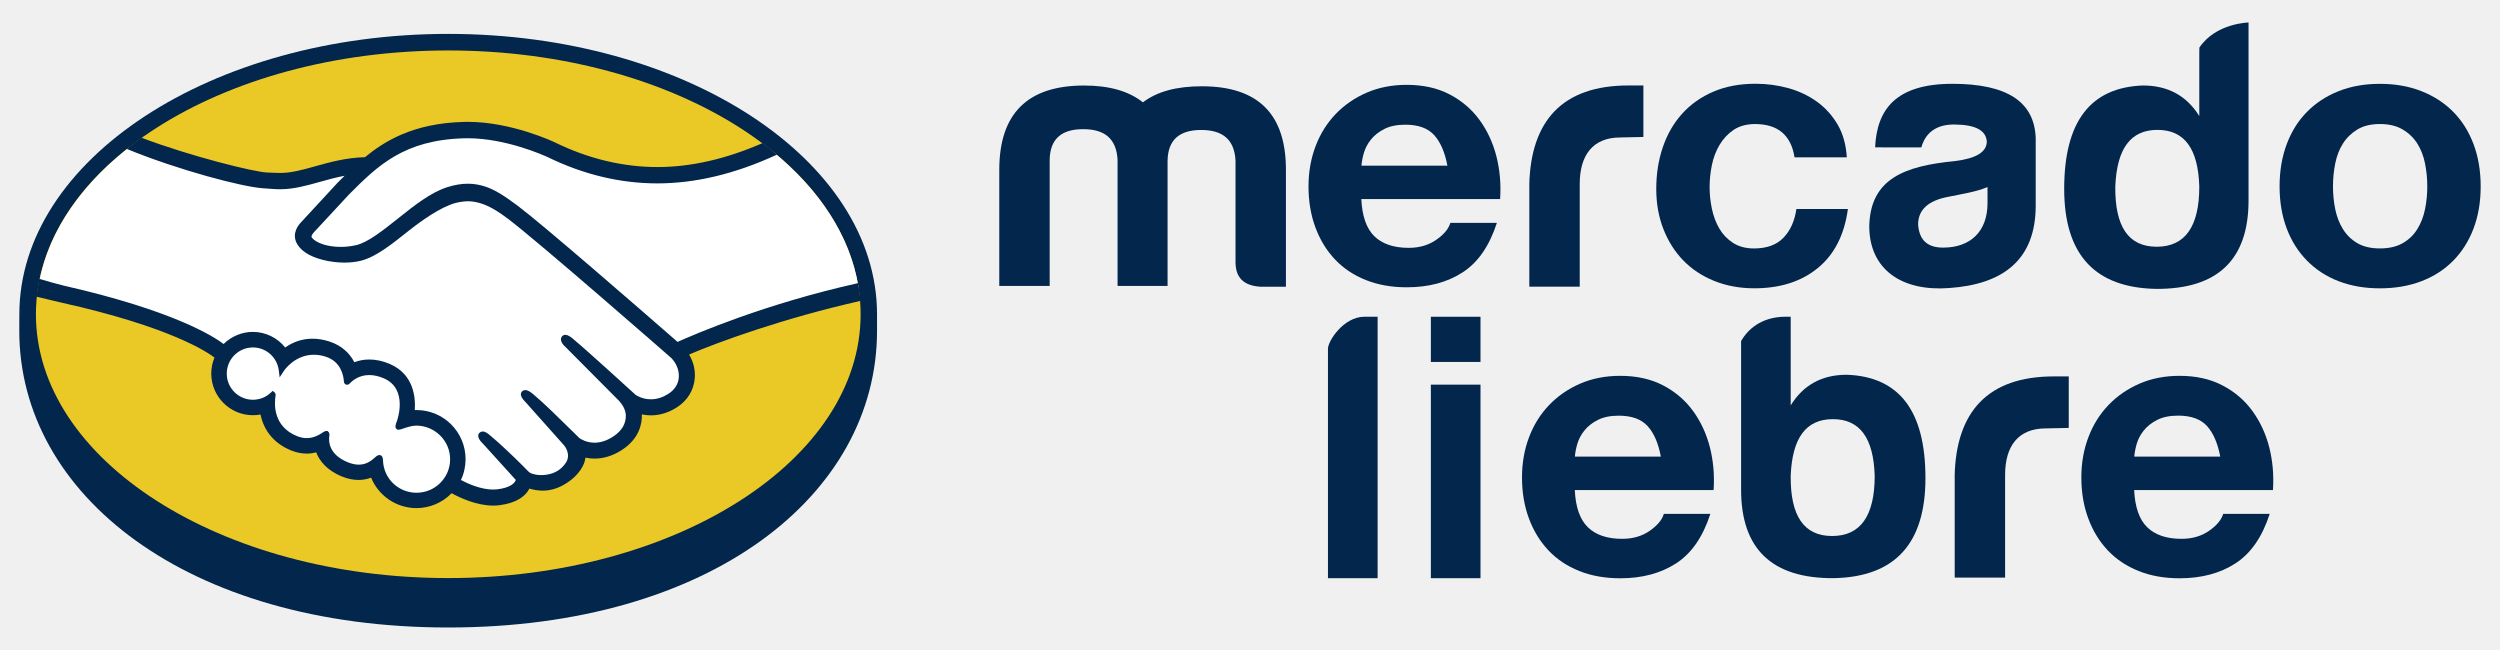
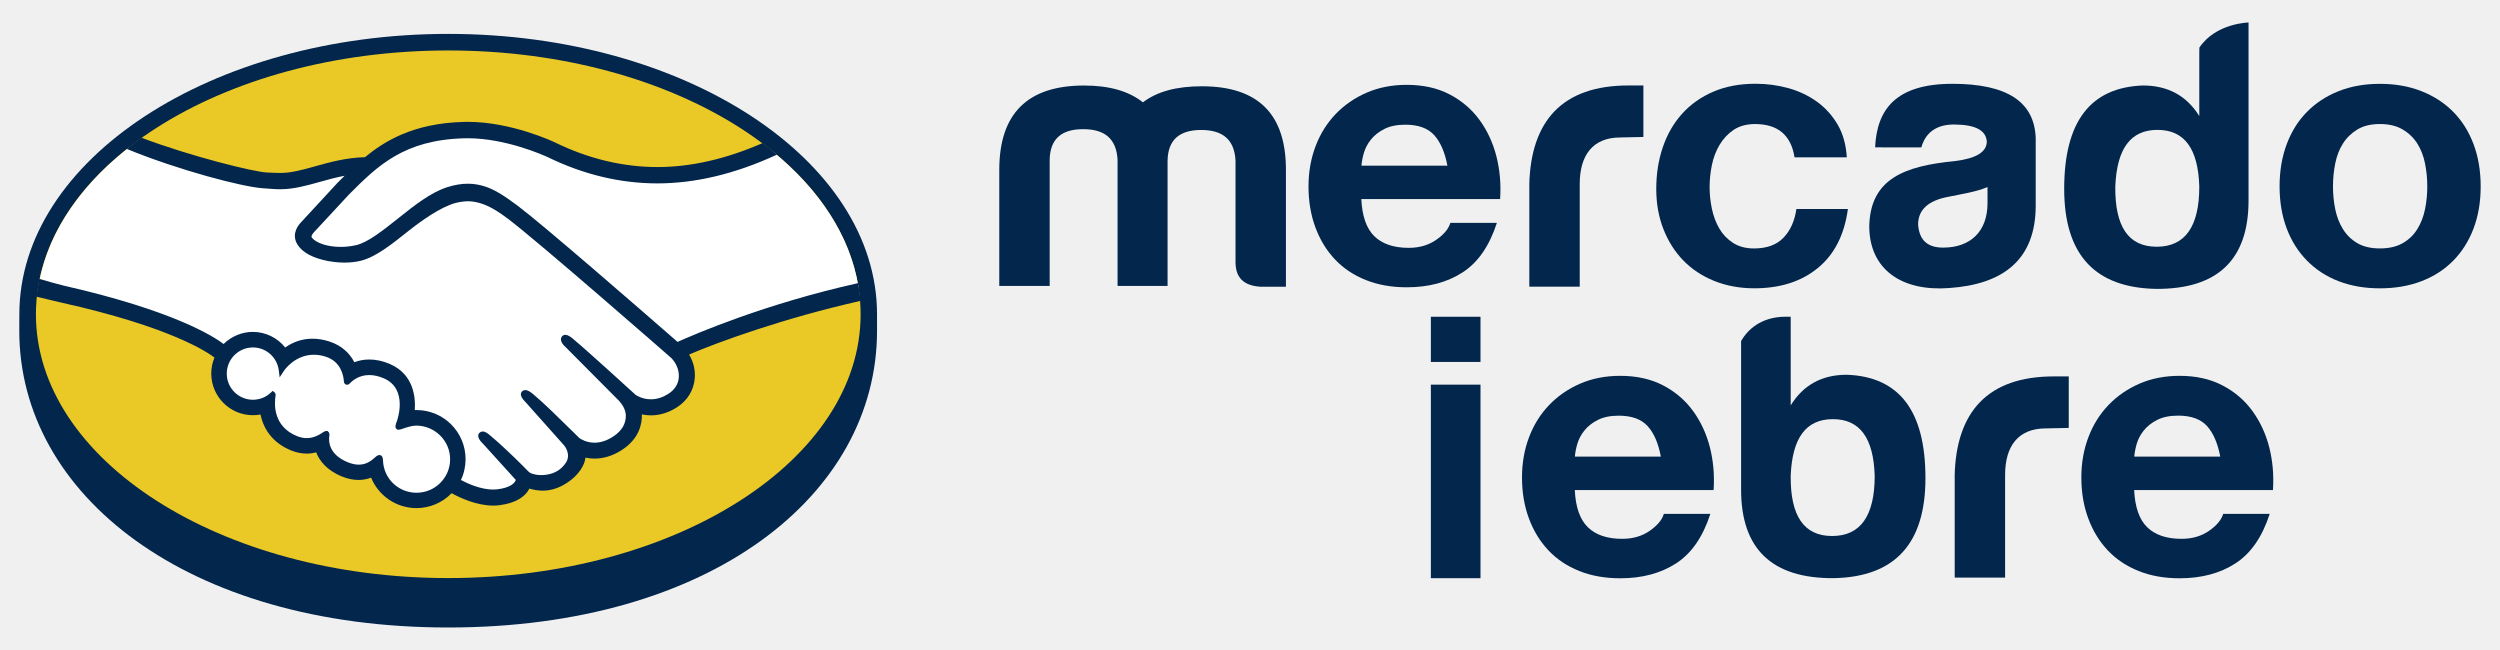
<svg xmlns="http://www.w3.org/2000/svg" version="1.1" id="Capa_1" x="0px" y="0px" viewBox="0 0 500 130" style="enable-background:new 0 0 500 130;" xml:space="preserve">
  <style type="text/css">
	.st0{fill:#03264C;}
	.st1{fill:#EAC926;}
	.st2{fill:#FFFFFF;}
</style>
  <g id="g14">
    <g id="g20" transform="translate(329.6772,316.9189)">
-       <path id="path22" class="st0" d="M-154.27-254.04c0-30.91-38.4-56.1-85.77-56.1c-47.37,0-85.77,25.19-85.77,56.1    c0,0.8-0.01,3-0.01,3.28c0,32.79,33.56,59.34,85.77,59.34c52.53,0,85.78-26.55,85.78-59.34V-254.04z" />
+       <path id="path2 class='h2'2" class="st0" d="M-154.27-254.04c0-30.91-38.4-56.1-85.77-56.1c-47.37,0-85.77,25.19-85.77,56.1    c0,0.8-0.01,3-0.01,3.28c0,32.79,33.56,59.34,85.77,59.34c52.53,0,85.78-26.55,85.78-59.34V-254.04z" />
    </g>
    <g id="g24" transform="translate(325.6143,316.9531)">
-       <path id="path26" class="st1" d="M-153.49-254.1c0,29.14-36.92,52.76-82.47,52.76c-45.55,0-82.47-23.62-82.47-52.76    c0-29.14,36.92-52.76,82.47-52.76C-190.41-306.86-153.49-283.24-153.49-254.1" />
+       <path id="path2 class='h2'6" class="st1" d="M-153.49-254.1c0,29.14-36.92,52.76-82.47,52.76c-45.55,0-82.47-23.62-82.47-52.76    c0-29.14,36.92-52.76,82.47-52.76C-190.41-306.86-153.49-283.24-153.49-254.1" />
    </g>
    <g id="g28" transform="translate(189.7051,337.5469)">
      <path id="path30" class="st2" d="M-127.43-291.34c-0.04,0.08-0.87,0.93-0.33,1.62c1.3,1.66,5.32,2.62,9.39,1.7    c2.42-0.54,5.52-3.01,8.53-5.4c3.26-2.59,6.49-5.18,9.74-6.21c3.44-1.09,5.64-0.63,7.1-0.18c1.6,0.48,3.47,1.53,6.47,3.78    c5.64,4.24,28.34,24.05,32.25,27.47c3.16-1.43,17.19-7.47,36.26-11.67c-1.66-10.17-7.84-19.47-17.22-27.08    c-13.07,5.49-29.04,8.35-44.67,0.73c-0.08-0.03-8.53-4.03-16.87-3.84c-12.39,0.29-17.76,5.65-23.44,11.33L-127.43-291.34z" />
    </g>
    <g id="g32" transform="translate(279.0542,306.6982)">
      <path id="path34" class="st2" d="M-144.56-235.56c-0.27-0.24-26.68-23.35-32.66-27.85c-3.46-2.6-5.39-3.26-7.41-3.52    c-1.05-0.14-2.51,0.06-3.52,0.34c-2.78,0.76-6.42,3.19-9.65,5.75c-3.35,2.66-6.5,5.17-9.43,5.83c-3.74,0.84-8.31-0.15-10.39-1.56    c-0.85-0.57-1.44-1.22-1.73-1.89c-0.77-1.79,0.65-3.21,0.88-3.45l7.29-7.88c0.85-0.85,1.7-1.69,2.57-2.53    c-2.35,0.31-4.53,0.91-6.64,1.5c-2.64,0.74-5.18,1.45-7.75,1.45c-1.07,0-6.82-0.94-7.91-1.24c-6.6-1.81-12.39-3.56-21.03-7.6    c-10.36,7.71-17.29,17.36-19.29,27.98c1.49,0.39,3.89,1.11,4.89,1.33c23.45,5.21,30.76,10.59,32.08,11.71    c1.43-1.59,3.5-2.61,5.81-2.61c2.6,0,4.93,1.31,6.35,3.32c1.34-1.06,3.2-1.97,5.59-1.97c1.09,0,2.22,0.2,3.36,0.59    c2.64,0.91,4.01,2.67,4.72,4.26c0.89-0.4,1.98-0.7,3.26-0.69c1.26,0,2.58,0.29,3.9,0.86c4.32,1.86,5,6.1,4.6,9.3    c0.31-0.04,0.62-0.05,0.93-0.05c5.13,0,9.29,4.17,9.29,9.3c0,1.59-0.41,3.08-1.11,4.39c1.39,0.78,4.95,2.56,8.07,2.16    c2.49-0.32,3.44-1.17,3.78-1.65c0.23-0.33,0.48-0.71,0.25-0.99l-6.62-7.35c0,0-1.09-1.03-0.73-1.43c0.37-0.41,1.04,0.18,1.52,0.58    c3.37,2.81,7.48,7.06,7.48,7.06c0.07,0.04,0.34,0.58,1.86,0.85c1.31,0.23,3.63,0.1,5.23-1.22c0.4-0.33,0.81-0.75,1.15-1.18    c-0.03,0.02-0.05,0.05-0.07,0.06c1.69-2.17-0.19-4.36-0.19-4.36l-7.73-8.67c0,0-1.1-1.02-0.73-1.43c0.34-0.36,1.05,0.18,1.53,0.58    c2.45,2.05,5.9,5.51,9.21,8.76c0.65,0.48,3.56,2.27,7.41-0.26c2.34-1.53,2.81-3.42,2.74-4.84c-0.16-1.88-1.63-3.22-1.63-3.22    l-10.55-10.61c0,0-1.11-0.95-0.72-1.43c0.32-0.4,1.05,0.18,1.52,0.58c3.36,2.81,12.46,11.15,12.46,11.15    c0.13,0.09,3.27,2.33,7.16-0.14c1.39-0.89,2.28-2.23,2.35-3.78C-142.66-233.95-144.56-235.56-144.56-235.56" />
    </g>
    <g id="g36" transform="translate(215.7334,290.0596)">
      <path id="path38" class="st2" d="M-132.42-205.47c-1.64-0.02-3.43,0.95-3.66,0.81c-0.13-0.09,0.1-0.74,0.25-1.12    c0.16-0.38,2.31-6.86-2.94-9.11c-4.02-1.73-6.47,0.21-7.32,1.09c-0.22,0.23-0.32,0.21-0.35-0.08c-0.08-1.17-0.6-4.33-4.07-5.38    c-4.96-1.52-8.14,1.94-8.95,3.19c-0.36-2.82-2.75-5.02-5.68-5.02c-3.18,0-5.76,2.57-5.76,5.75c0,3.18,2.58,5.75,5.76,5.75    c1.54,0,2.95-0.61,3.98-1.61c0.03,0.03,0.05,0.08,0.03,0.19c-0.24,1.42-0.69,6.6,4.73,8.7c2.17,0.84,4.02,0.22,5.55-0.86    c0.46-0.32,0.53-0.19,0.47,0.24c-0.2,1.33,0.05,4.18,4.04,5.8c3.04,1.23,4.84-0.03,6.01-1.12c0.51-0.47,0.65-0.39,0.68,0.33    c0.14,3.85,3.34,6.91,7.23,6.91c4,0,7.24-3.23,7.25-7.23C-125.18-202.23-128.42-205.43-132.42-205.47" />
    </g>
    <g id="g40" transform="translate(215.7334,272.79)">
      <path id="path42" class="st0" d="M-132.42-174.24c-3.63,0-6.57-2.82-6.71-6.41c-0.01-0.31-0.04-1.13-0.73-1.13    c-0.29,0-0.53,0.17-0.82,0.43c-0.8,0.74-1.81,1.49-3.3,1.49c-0.67,0-1.4-0.16-2.17-0.47c-3.83-1.55-3.88-4.18-3.72-5.24    c0.04-0.28,0.05-0.57-0.14-0.81l-0.23-0.21h-0.24c-0.2,0-0.39,0.08-0.67,0.27c-1.11,0.78-2.17,1.15-3.25,1.15    c-0.59,0-1.2-0.12-1.82-0.35c-5.04-1.96-4.64-6.72-4.4-8.15c0.04-0.29-0.04-0.51-0.22-0.66l-0.36-0.29l-0.33,0.32    c-0.98,0.95-2.27,1.46-3.62,1.46c-2.89,0-5.24-2.35-5.23-5.23c0-2.89,2.35-5.23,5.24-5.23c2.61,0,4.83,1.96,5.16,4.57l0.18,1.41    l0.77-1.19c0.09-0.14,2.2-3.34,6.09-3.33c0.74,0,1.5,0.12,2.27,0.36c3.1,0.95,3.63,3.76,3.71,4.93c0.05,0.68,0.54,0.71,0.64,0.71    c0.27,0,0.47-0.17,0.6-0.32c0.59-0.61,1.86-1.62,3.85-1.62c0.91,0,1.88,0.22,2.89,0.65c4.93,2.11,2.69,8.37,2.67,8.44    c-0.42,1.04-0.44,1.5-0.04,1.76l0.19,0.09h0.14c0.22,0,0.5-0.1,0.96-0.25c0.67-0.23,1.68-0.58,2.63-0.58h0    c3.71,0.04,6.73,3.06,6.72,6.73C-125.7-177.25-128.72-174.24-132.42-174.24 M-80.22-204.41c-8.14-7.1-26.94-23.45-32.03-27.27    c-2.91-2.19-4.89-3.34-6.64-3.86c-0.78-0.24-1.87-0.51-3.26-0.51c-1.3,0-2.69,0.23-4.14,0.7c-3.29,1.04-6.57,3.65-9.74,6.17    l-0.16,0.13c-2.96,2.35-6.01,4.78-8.32,5.29c-1.01,0.23-2.04,0.35-3.08,0.35c-2.59,0-4.91-0.75-5.78-1.86    c-0.14-0.18-0.05-0.48,0.29-0.91l0.04-0.06l7.16-7.71c5.61-5.61,10.9-10.9,23.09-11.18c0.2,0,0.41-0.01,0.61-0.01    c7.59,0,15.17,3.4,16.02,3.79c7.12,3.47,14.46,5.23,21.84,5.24c7.69,0,15.63-1.9,23.98-5.75c-0.93-0.78-1.9-1.55-2.9-2.3    c-7.33,3.18-14.32,4.79-21.05,4.78c-6.88-0.01-13.76-1.66-20.44-4.92c-0.35-0.17-8.73-4.12-17.44-4.12c-0.23,0-0.46,0-0.69,0.01    c-10.24,0.24-16.01,3.88-19.88,7.06c-3.77,0.09-7.03,1-9.92,1.81c-2.58,0.72-4.81,1.34-6.99,1.34c-0.9,0-2.51-0.08-2.66-0.09    c-2.5-0.08-15.11-3.17-25.14-6.96c-1.02,0.72-2.01,1.47-2.97,2.23c10.48,4.3,23.23,7.62,27.25,7.88c1.12,0.07,2.31,0.2,3.51,0.2    c2.66,0,5.32-0.75,7.89-1.47c1.52-0.43,3.2-0.89,4.96-1.23c-0.47,0.46-0.94,0.93-1.41,1.4l-7.27,7.87c-0.57,0.58-1.81,2.12-1,4.02    c0.33,0.77,0.99,1.5,1.91,2.12c1.73,1.17,4.84,1.96,7.72,1.96c1.09,0,2.13-0.11,3.08-0.32c3.05-0.68,6.25-3.23,9.63-5.92    c2.7-2.15,6.53-4.87,9.47-5.67c0.82-0.22,1.83-0.36,2.64-0.36c0.24,0,0.47,0.01,0.68,0.04c1.94,0.25,3.82,0.91,7.16,3.42    c5.97,4.48,32.39,27.59,32.64,27.82c0.02,0.02,1.7,1.47,1.59,3.88c-0.06,1.35-0.81,2.54-2.11,3.37c-1.13,0.71-2.29,1.08-3.47,1.08    c-1.77,0-2.98-0.83-3.06-0.89c-0.1-0.08-9.15-8.38-12.48-11.17c-0.53-0.44-1.05-0.83-1.57-0.83c-0.28,0-0.52,0.12-0.69,0.33    c-0.52,0.65,0.06,1.54,0.75,2.13l10.57,10.63c0.01,0.01,1.32,1.24,1.46,2.86c0.08,1.76-0.76,3.23-2.51,4.38    c-1.25,0.82-2.51,1.24-3.75,1.24c-1.62,0-2.76-0.74-3.01-0.91l-1.52-1.49c-2.77-2.73-5.63-5.55-7.73-7.3    c-0.51-0.42-1.06-0.82-1.58-0.82c-0.25,0-0.49,0.1-0.67,0.28c-0.24,0.27-0.4,0.74,0.19,1.53c0.24,0.33,0.53,0.6,0.53,0.6    l7.72,8.66c0.06,0.08,1.59,1.89,0.17,3.7l-0.27,0.34c-0.23,0.26-0.48,0.49-0.72,0.69c-1.32,1.08-3.07,1.2-3.77,1.2    c-0.37,0-0.73-0.03-1.05-0.09c-0.76-0.14-1.27-0.35-1.52-0.64l-0.09-0.09c-0.42-0.44-4.31-4.41-7.53-7.09    c-0.42-0.36-0.95-0.81-1.5-0.81c-0.27,0-0.51,0.11-0.7,0.31c-0.64,0.7,0.32,1.74,0.73,2.12l6.58,7.26    c-0.01,0.07-0.09,0.22-0.25,0.45c-0.24,0.32-1.03,1.12-3.42,1.42c-0.28,0.03-0.58,0.05-0.87,0.05c-2.46,0-5.09-1.19-6.44-1.91    c0.62-1.3,0.93-2.73,0.93-4.17c0-5.42-4.39-9.82-9.81-9.82c-0.11,0-0.24,0-0.35,0.01c0.18-2.47-0.17-7.15-4.98-9.22    c-1.38-0.6-2.76-0.9-4.1-0.9c-1.05,0-2.06,0.18-3.01,0.54c-0.99-1.93-2.65-3.34-4.81-4.08c-1.19-0.41-2.38-0.62-3.52-0.62    c-2,0-3.84,0.59-5.49,1.76c-1.57-1.96-3.95-3.12-6.46-3.12c-2.19,0-4.3,0.88-5.86,2.42c-2.05-1.56-10.17-6.72-31.92-11.66    c-1.05-0.24-3.47-0.93-4.95-1.37c-0.25,1.18-0.43,2.37-0.56,3.57c0,0,4.01,0.96,4.8,1.14c22.21,4.93,29.55,10.07,30.8,11.03    c-0.42,1.01-0.64,2.1-0.64,3.2c0,4.59,3.73,8.33,8.32,8.33c0.52,0,1.03-0.04,1.53-0.14c0.69,3.38,2.9,5.94,6.28,7.25    c0.99,0.38,1.99,0.57,2.96,0.57c0.63,0,1.27-0.08,1.9-0.24c0.62,1.59,2.03,3.56,5.17,4.83c1.1,0.44,2.2,0.68,3.27,0.68    c0.87,0,1.73-0.15,2.54-0.46c1.5,3.66,5.08,6.09,9.07,6.09c2.64,0,5.18-1.07,7.03-2.98c1.58,0.88,4.93,2.47,8.31,2.48    c0.44,0,0.85-0.03,1.26-0.08c3.36-0.42,4.92-1.73,5.64-2.76c0.13-0.18,0.25-0.37,0.35-0.56c0.79,0.23,1.67,0.41,2.66,0.41    c1.83,0,3.59-0.62,5.37-1.92c1.75-1.26,2.99-3.07,3.17-4.61c0-0.02,0.01-0.04,0.01-0.07c0.59,0.12,1.19,0.19,1.8,0.19    c1.89,0,3.74-0.59,5.52-1.75c3.42-2.24,4.02-5.18,3.96-7.09c0.6,0.13,1.21,0.19,1.82,0.19c1.77,0,3.51-0.54,5.17-1.59    c2.12-1.36,3.4-3.43,3.59-5.85c0.13-1.64-0.27-3.3-1.14-4.72c5.73-2.47,18.84-7.25,34.27-10.73c-0.09-1.2-0.27-2.38-0.48-3.55    C-62.8-212-76.73-205.97-80.22-204.41" />
    </g>
    <g id="g44" transform="translate(372.3848,355.1846)">
      <path id="path46" class="st0" d="M-162.45-323.23V-298h-10.08v-23.21c0-11.27,5.67-16.87,16.94-16.87c5.08,0,8.96,1.12,11.79,3.36    c2.84-2.16,6.72-3.21,11.8-3.21c11.27,0,16.87,5.6,16.8,16.87v23.22h-5.15c-3.28-0.23-4.93-1.79-4.93-4.93v-20.3    c-0.22-4.11-2.46-6.12-6.87-6.12c-4.4,0-6.64,2.02-6.72,6.12V-298h-10v-25.23c-0.23-4.11-2.46-6.12-6.87-6.12    C-160.14-329.36-162.38-327.34-162.45-323.23" />
    </g>
    <g id="g48" transform="translate(491.0654,348.9932)">
      <path id="path50" class="st0" d="M-185.21-312.04c0.3-12.77,6.61-19.86,19.82-19.86h3v10.3l-4.61,0.1c-5.52,0-8.12,3.56-8.12,9.31    v20.53h-10.08V-312.04z" />
    </g>
    <g id="g52" transform="translate(604.4424,344.4316)">
      <path id="path54" class="st0" d="M-206.94-303.79v-3.23c-2.31,0.97-5,1.37-7.91,1.96c-3.96,0.75-5.97,2.61-5.97,5.52    c0.22,3.14,1.87,4.63,5,4.63C-210.3-294.91-206.94-298.19-206.94-303.79 M-220.18-314.95l-9.24-0.01    c0.35-7.63,4.19-12.71,15.47-12.71c10.9,0,16.42,3.58,16.65,10.9v13.44c0,10.9-6.57,15.75-17.24,16.5    c-9.48,0.75-16.05-3.66-16.05-12.39c0.22-9.48,7.09-12.02,17.09-12.99c4.25-0.52,6.42-1.79,6.42-3.96    c-0.22-2.24-2.31-3.31-6.42-3.36C-218.16-319.6-219.66-316.82-220.18-314.95" />
    </g>
    <g id="g56" transform="translate(636.0684,348.5366)">
      <path id="path58" class="st0" d="M-213.01-311.21c-0.07,7.99,2.61,12.02,8.29,12.02c5.67,0,8.51-4.03,8.51-12.02    c-0.22-7.61-2.98-11.35-8.36-11.35C-209.95-322.56-212.71-318.83-213.01-311.21 M-186.36-344.04v35.59    c0,11.87-6.2,17.77-18.51,17.69c-12.24-0.23-18.36-6.87-18.36-20c0-13.44,5.23-20.3,15.75-20.68c4.93,0,8.74,2.02,11.27,6.12    v-12.59l0.02-1.11C-192.91-343.92-186.36-344.04-186.36-344.04" />
    </g>
    <g id="g60" transform="translate(450.3125,316.3428)">
-       <path id="path62" class="st0" d="M-177.39-253h2.6v52.3h-9.93v-45.91C-184.72-248.1-181.64-253-177.39-253" />
+       <path id="path62" class="st0" d="M-177.39-253h2 class='h2'.6v52.3h-9.93v-45.91C-184.72-248.1-181.64-253-177.39-253" />
    </g>
    <g id="g68" transform="translate(467.5215,361.2886)">
      <path id="path70" class="st0" d="M-180.69-334.27c-1.26-1.39-3.19-2.08-5.77-2.08c-1.69,0-3.09,0.29-4.2,0.86    c-1.12,0.57-2.01,1.28-2.68,2.12c-0.67,0.84-1.14,1.74-1.41,2.68c-0.27,0.94-0.43,1.79-0.48,2.53h17.19    C-178.55-330.85-179.43-332.88-180.69-334.27 M-192.64-314.03c1.59,1.54,3.87,2.31,6.85,2.31c2.13,0,3.97-0.53,5.51-1.6    c1.54-1.07,2.48-2.2,2.83-3.39h9.3c-1.49,4.61-3.77,7.91-6.85,9.9c-3.08,1.99-6.8,2.98-11.16,2.98c-3.03,0-5.76-0.48-8.19-1.45    c-2.43-0.97-4.49-2.34-6.18-4.13c-1.69-1.79-2.99-3.92-3.91-6.4c-0.92-2.48-1.38-5.21-1.38-8.19c0-2.88,0.47-5.56,1.41-8.04    c0.94-2.48,2.28-4.62,4.02-6.44c1.74-1.81,3.81-3.24,6.21-4.28c2.41-1.04,5.07-1.56,8-1.56c3.27,0,6.13,0.63,8.56,1.9    c2.43,1.26,4.43,2.97,5.99,5.1c1.56,2.13,2.69,4.57,3.39,7.29c0.69,2.73,0.94,5.58,0.74,8.56h-27.76    C-195.09-318.05-194.23-315.57-192.64-314.03" />
    </g>
    <g id="g72" transform="translate(546.9404,364.02)">
      <path id="path74" class="st0" d="M-195.92-339.21c-1.7,0-3.13,0.39-4.29,1.16c-1.15,0.78-2.09,1.78-2.82,3.01    c-0.73,1.23-1.24,2.58-1.54,4.06c-0.3,1.48-0.45,2.94-0.45,4.4c0,1.4,0.15,2.83,0.45,4.28c0.3,1.45,0.79,2.77,1.47,3.95    c0.68,1.18,1.59,2.14,2.74,2.89c1.15,0.75,2.56,1.13,4.21,1.13c2.56,0,4.52-0.71,5.9-2.14c1.38-1.43,2.24-3.35,2.59-5.75h10.3    c-0.7,5.16-2.71,9.1-6.01,11.8c-3.31,2.71-7.54,4.06-12.7,4.06c-2.91,0-5.57-0.49-8.01-1.47c-2.43-0.98-4.5-2.34-6.2-4.1    c-1.7-1.75-3.03-3.85-3.98-6.28c-0.95-2.43-1.43-5.1-1.43-8.01c0-3.01,0.44-5.8,1.32-8.38c0.88-2.58,2.17-4.81,3.87-6.69    c1.7-1.88,3.78-3.35,6.24-4.4c2.45-1.05,5.26-1.58,8.42-1.58c2.3,0,4.52,0.3,6.65,0.9c2.13,0.6,4.03,1.52,5.71,2.74    c1.68,1.23,3.04,2.76,4.1,4.58c1.05,1.83,1.65,4,1.8,6.5h-10.45C-188.73-336.98-191.36-339.21-195.92-339.21" />
    </g>
    <g id="g76" transform="translate(690.4863,342.9561)">
      <path id="path78" class="st0" d="M-223.44-301.12c0.3,1.48,0.81,2.81,1.54,3.98c0.73,1.18,1.69,2.12,2.89,2.82    c1.2,0.7,2.71,1.05,4.51,1.05c1.8,0,3.32-0.35,4.55-1.05c1.23-0.7,2.2-1.64,2.93-2.82c0.73-1.18,1.24-2.5,1.54-3.98    c0.3-1.48,0.45-2.99,0.45-4.55c0-1.55-0.15-3.08-0.45-4.59c-0.3-1.5-0.82-2.83-1.54-3.98c-0.73-1.15-1.7-2.09-2.93-2.82    c-1.23-0.73-2.74-1.09-4.55-1.09c-1.8,0-3.31,0.36-4.51,1.09c-1.2,0.73-2.17,1.67-2.89,2.82c-0.73,1.15-1.24,2.48-1.54,3.98    s-0.45,3.03-0.45,4.59C-223.89-304.12-223.74-302.6-223.44-301.12 M-233.14-314.13c0.95-2.53,2.3-4.68,4.06-6.46    c1.75-1.78,3.86-3.16,6.31-4.13c2.45-0.98,5.21-1.47,8.27-1.47c3.06,0,5.83,0.49,8.31,1.47c2.48,0.98,4.6,2.36,6.35,4.13    c1.75,1.78,3.11,3.93,4.06,6.46c0.95,2.53,1.43,5.35,1.43,8.46c0,3.11-0.48,5.91-1.43,8.42c-0.95,2.51-2.31,4.65-4.06,6.43    c-1.75,1.78-3.87,3.15-6.35,4.1c-2.48,0.95-5.25,1.43-8.31,1.43c-3.06,0-5.81-0.48-8.27-1.43c-2.46-0.95-4.56-2.32-6.31-4.1    c-1.75-1.78-3.11-3.92-4.06-6.43c-0.95-2.51-1.43-5.31-1.43-8.42C-234.57-308.78-234.09-311.59-233.14-314.13" />
    </g>
    <path id="path88" class="st0" d="M296.1,72.39h-9.93v-9.04h9.93V72.39z" />
    <path id="path90" class="st0" d="M296.1,115.64h-9.93V76.93h9.93V115.64z" />
    <g id="g84_1_" transform="translate(606.3789,289.2861)">
      <path id="path86_1_" class="st0" d="M-276.86-204.07c-1.26-1.39-3.19-2.08-5.77-2.08c-1.69,0-3.09,0.29-4.2,0.86    c-1.12,0.57-2.01,1.28-2.68,2.12c-0.67,0.84-1.14,1.74-1.41,2.68c-0.27,0.94-0.43,1.79-0.48,2.53h17.19    C-274.71-200.65-275.59-202.68-276.86-204.07 M-288.8-183.83c1.59,1.54,3.87,2.31,6.85,2.31c2.13,0,3.97-0.53,5.51-1.6    c1.54-1.07,2.48-2.2,2.83-3.39h9.3c-1.49,4.61-3.77,7.91-6.85,9.9c-3.08,1.99-6.8,2.98-11.16,2.98c-3.03,0-5.76-0.48-8.19-1.45    c-2.43-0.97-4.49-2.34-6.18-4.13c-1.69-1.79-2.99-3.92-3.91-6.4c-0.92-2.48-1.38-5.21-1.38-8.19c0-2.88,0.47-5.56,1.41-8.04    c0.94-2.48,2.28-4.63,4.02-6.44c1.74-1.81,3.81-3.24,6.21-4.28c2.41-1.04,5.07-1.56,8-1.56c3.27,0,6.13,0.63,8.56,1.9    c2.43,1.26,4.43,2.96,5.99,5.1c1.56,2.13,2.69,4.57,3.39,7.29c0.69,2.73,0.94,5.58,0.74,8.56h-27.76    C-291.26-187.85-290.39-185.37-288.8-183.83" />
    </g>
    <g id="g64_1_" transform="translate(513.6289,262.0811)">
      <path id="path66_1_" class="st0" d="M-147.2-154.88c-5.67,0-8.36-4.03-8.29-12.02c0.3-7.61,3.06-11.35,8.44-11.35    c5.37,0,8.14,3.73,8.36,11.35C-138.69-158.91-141.53-154.88-147.2-154.88 M-144.29-187.13c-4.92,0-8.66,2.02-11.2,6.12l0-17.73    h-1.12c-4.95,0.06-7.55,2.7-8.8,4.86v-0.34v30.08c0,11.87,6.2,17.77,18.51,17.69c12.24-0.23,18.36-6.87,18.36-20.01    C-128.54-179.89-133.76-186.76-144.29-187.13" />
    </g>
    <g id="g80_1_" transform="translate(543.9404,276.9932)">
      <path id="path82_1_" class="st0" d="M-153.01-181.85c0.3-12.77,6.61-19.86,19.82-19.86h3v10.3l-4.61,0.1    c-5.52,0-8.12,3.56-8.12,9.31v20.53h-10.08V-181.85z" />
    </g>
    <g id="g84_2_" transform="translate(606.3789,289.2861)">
      <path id="path86_2_" class="st0" d="M-164.98-204.08c-1.26-1.39-3.19-2.08-5.77-2.08c-1.69,0-3.09,0.29-4.2,0.86    c-1.12,0.57-2.01,1.28-2.68,2.12c-0.67,0.84-1.14,1.74-1.41,2.68c-0.27,0.94-0.43,1.79-0.48,2.53h17.19    C-162.84-200.65-163.72-202.69-164.98-204.08 M-176.93-183.83c1.59,1.54,3.87,2.31,6.85,2.31c2.13,0,3.97-0.53,5.51-1.6    c1.54-1.07,2.48-2.2,2.83-3.39h9.3c-1.49,4.61-3.77,7.91-6.85,9.9c-3.08,1.99-6.8,2.98-11.16,2.98c-3.03,0-5.76-0.48-8.19-1.45    c-2.43-0.97-4.49-2.34-6.18-4.13c-1.69-1.79-2.99-3.92-3.91-6.4c-0.92-2.48-1.38-5.21-1.38-8.19c0-2.88,0.47-5.56,1.41-8.04    c0.94-2.48,2.28-4.63,4.02-6.44c1.74-1.81,3.81-3.24,6.21-4.28c2.41-1.04,5.07-1.56,8-1.56c3.27,0,6.13,0.63,8.56,1.9    c2.43,1.26,4.43,2.96,5.99,5.1c1.56,2.13,2.69,4.57,3.39,7.29c0.69,2.73,0.94,5.58,0.74,8.56h-27.76    C-179.38-187.85-178.52-185.37-176.93-183.83" />
    </g>
  </g>
</svg>
